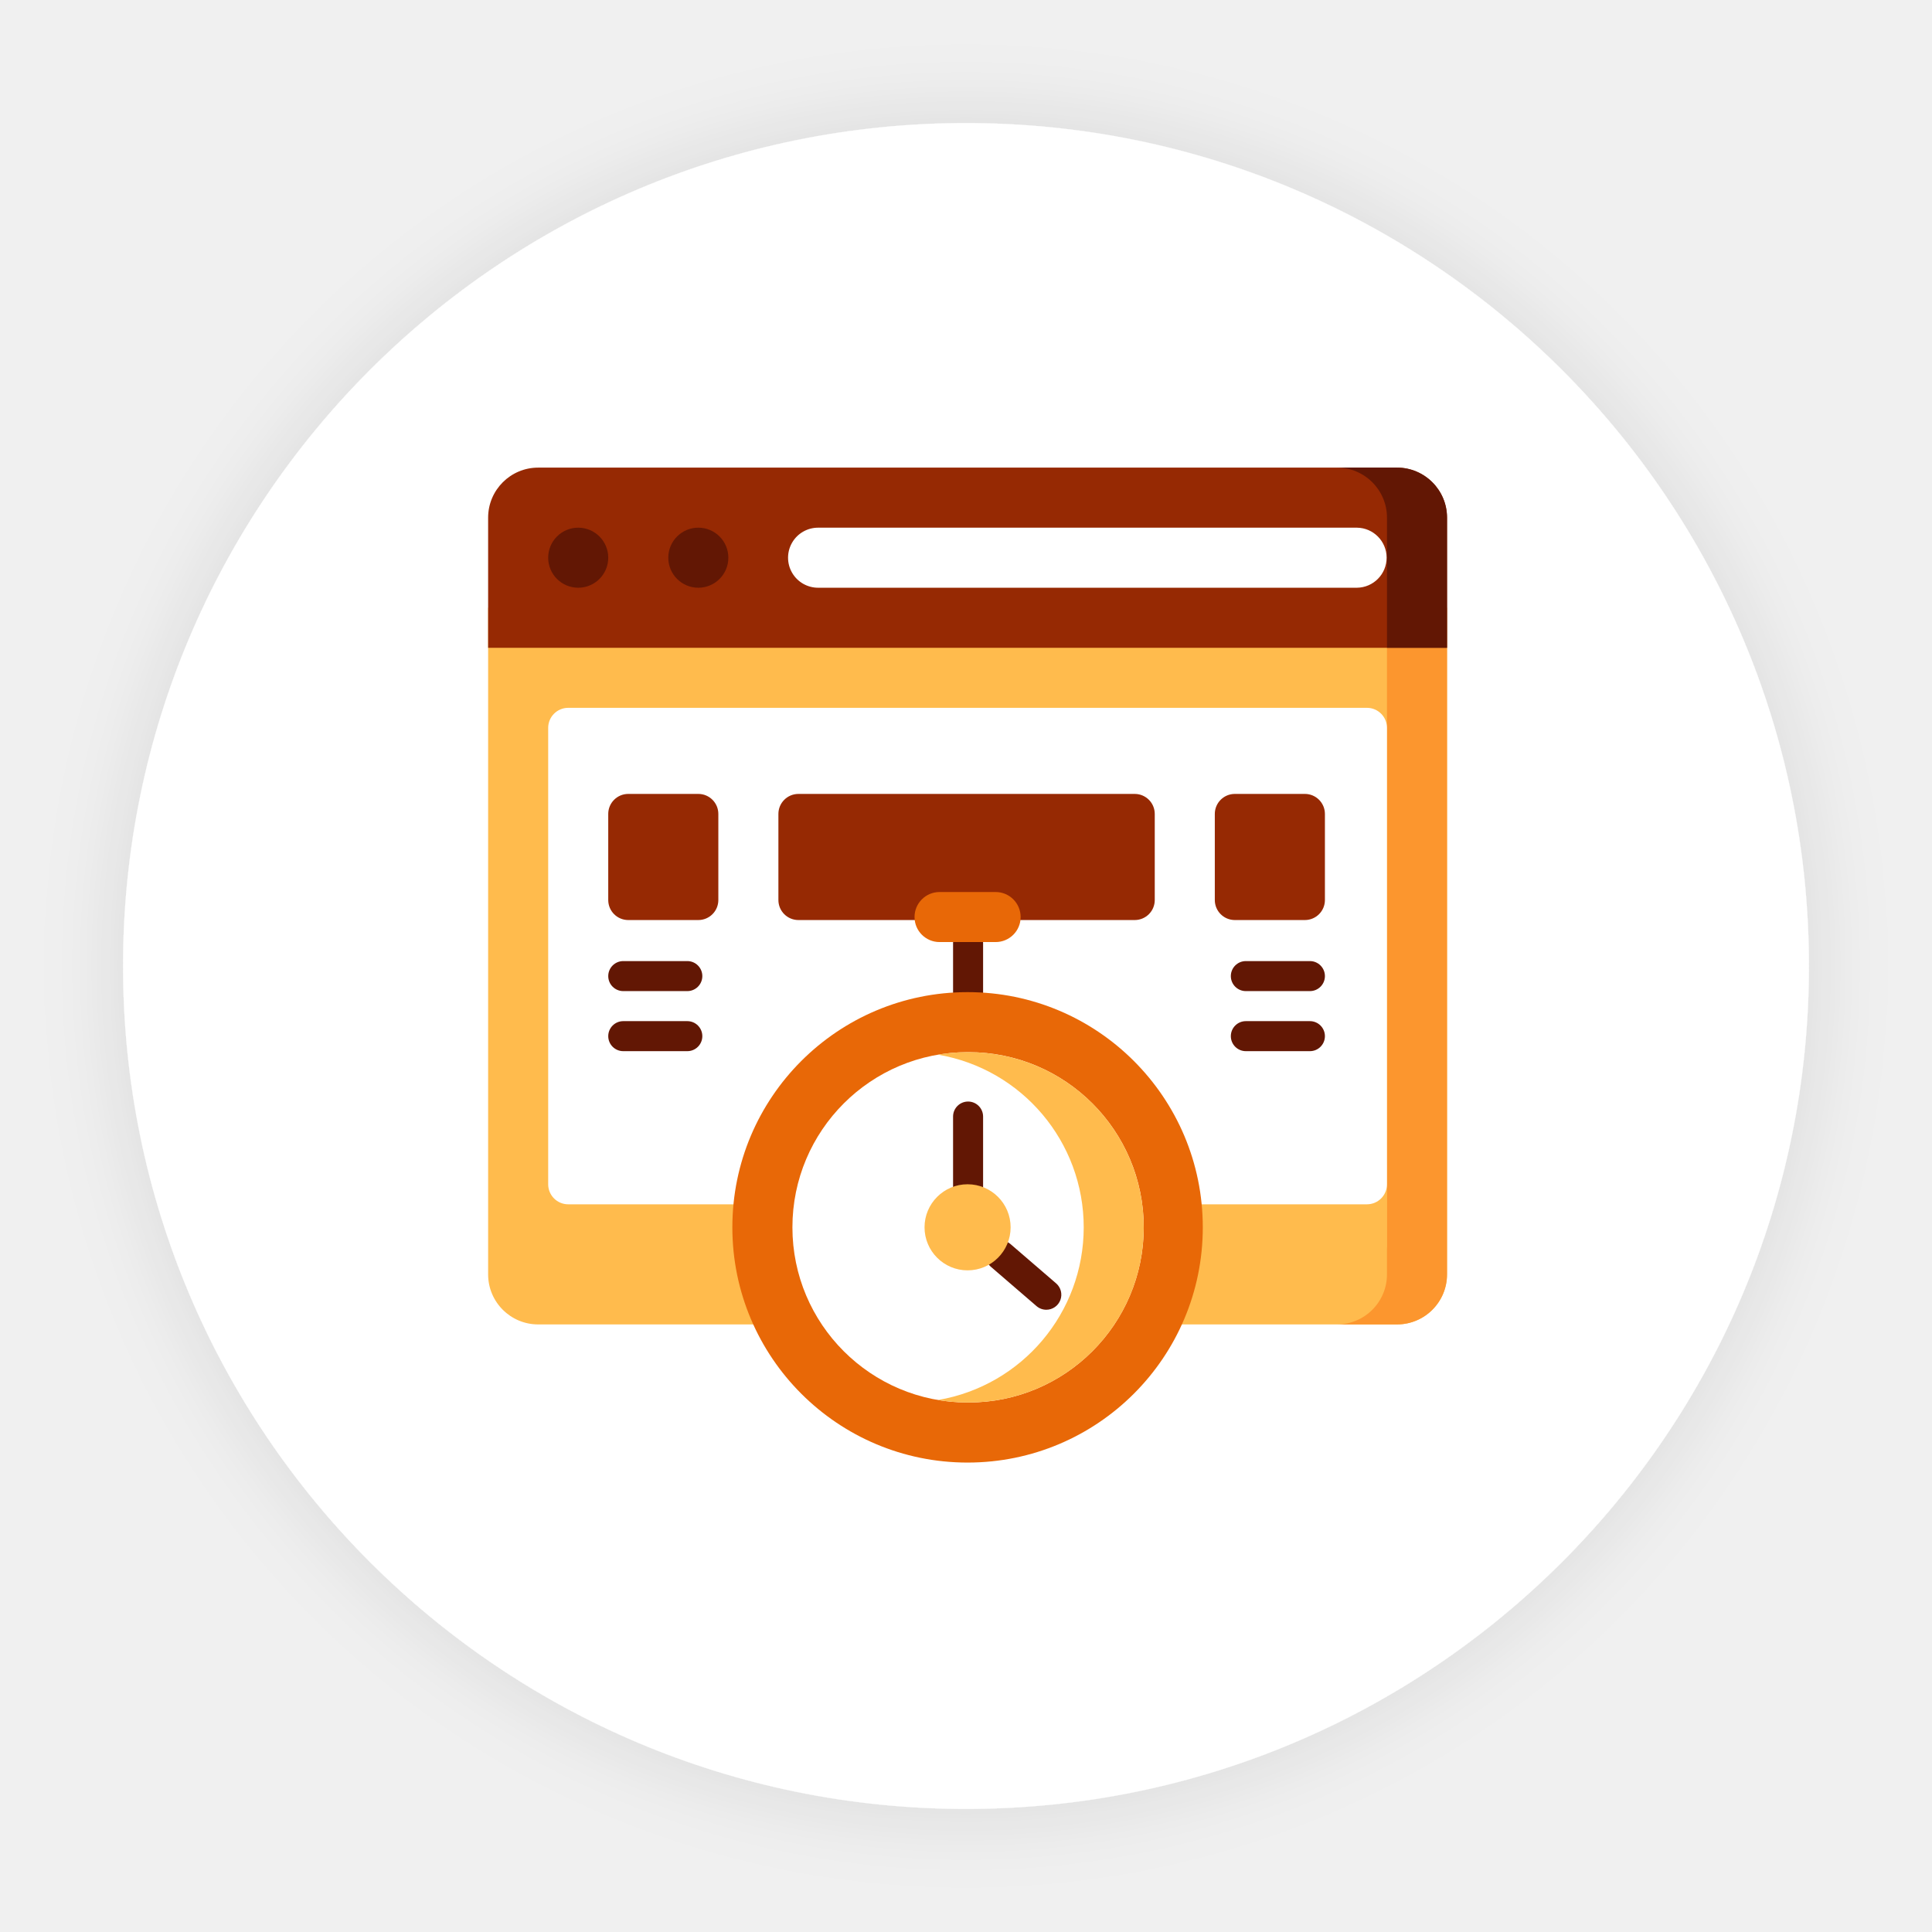
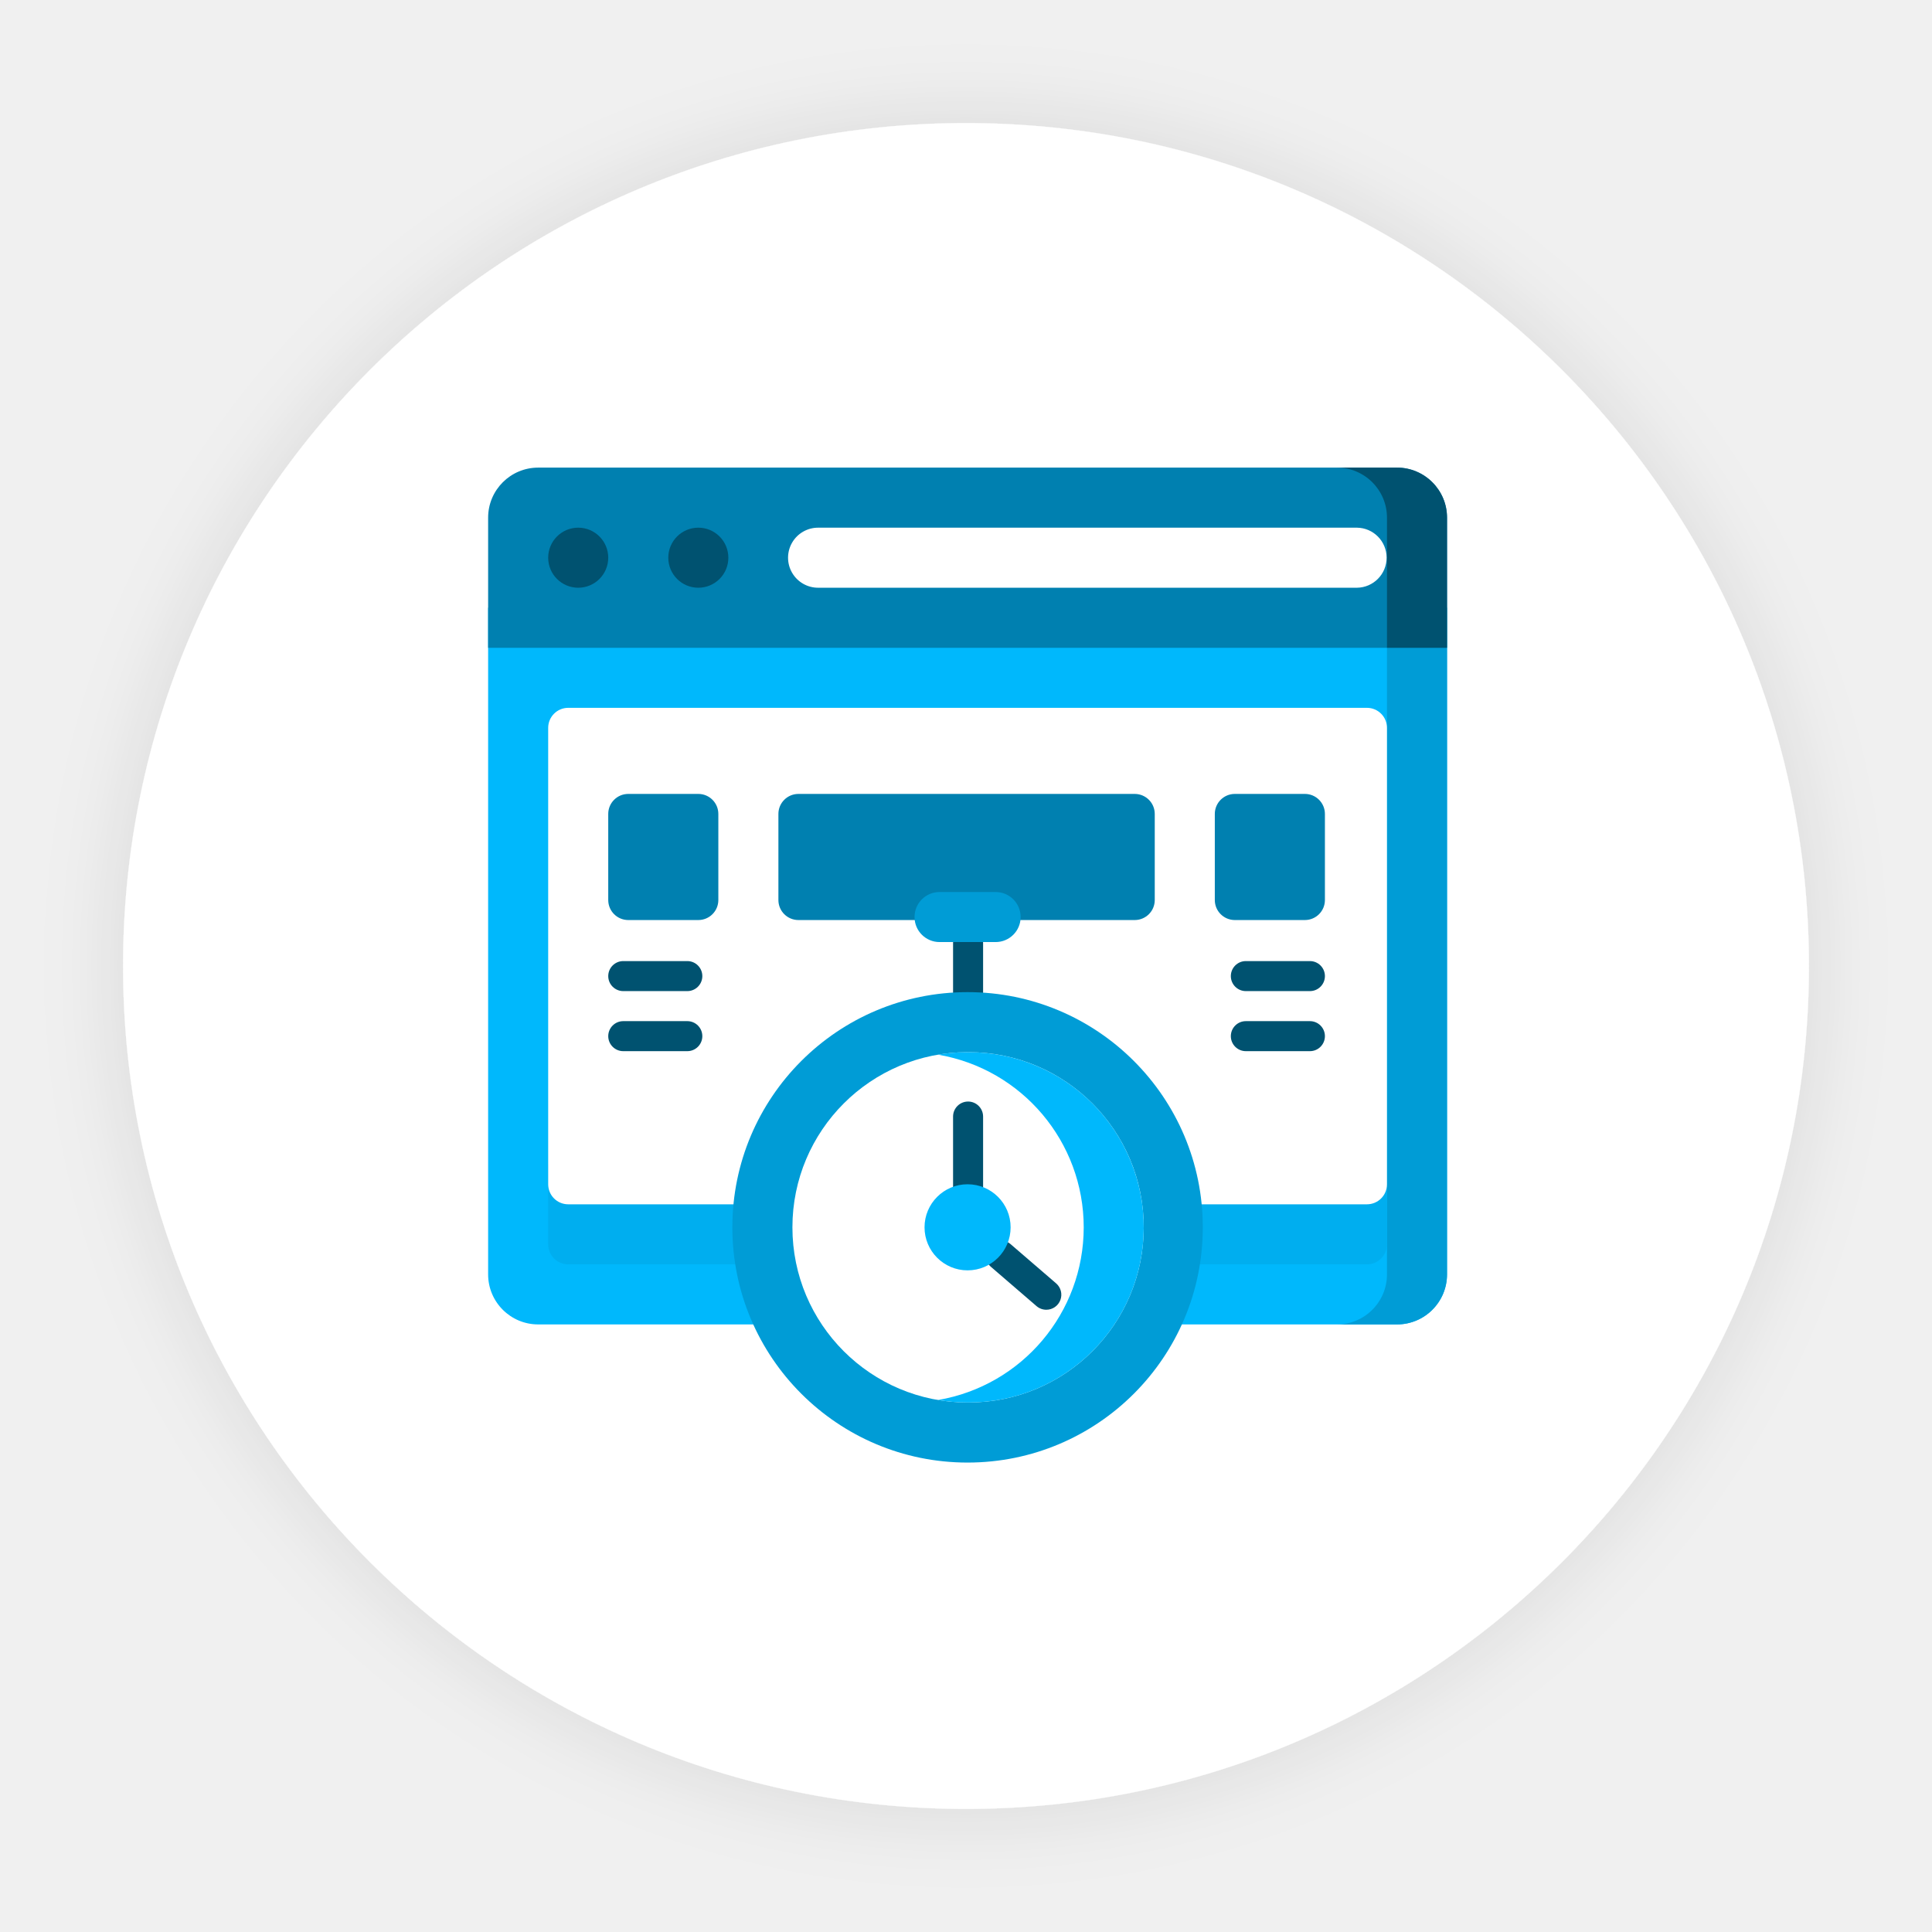
<svg xmlns="http://www.w3.org/2000/svg" width="471" height="471" viewBox="0 0 471 471">
  <defs>
    <filter id="a" x="0" y="0" width="471" height="471" filterUnits="userSpaceOnUse">
      <feOffset input="SourceAlpha" />
      <feGaussianBlur stdDeviation="10" result="b" />
      <feFlood flood-opacity="0.102" />
      <feComposite operator="in" in2="b" />
      <feComposite in="SourceGraphic" />
    </filter>
  </defs>
  <g transform="translate(-215 -12)">
    <g transform="matrix(1, 0, 0, 1, 215, 12)" filter="url(#a)">
      <circle cx="205.5" cy="205.5" r="205.5" transform="translate(30 30)" fill="#fff" />
    </g>
-     <g transform="translate(-1982 -1064)">
-       <path d="M12.2,246.83A12.2,12.2,0,0,1,0,234.629V72.113H233.769V234.629a12.2,12.2,0,0,1-12.2,12.2Zm0,0" transform="translate(2316 1152.05)" fill="#ffbb4d" />
-       <path d="M463.639,92.715V245.471a12.2,12.2,0,0,1-12.2,12.2H436.8a12.2,12.2,0,0,0,12.2-12.2V92.715Zm0,0" transform="translate(2086.13 1141.208)" fill="#fc962e" />
-       <path d="M233.769,43.923H0V12.2A12.2,12.2,0,0,1,12.2,0H221.569a12.2,12.2,0,0,1,12.2,12.2Zm0,0" transform="translate(2316 1190)" fill="#962903" />
-       <path d="M463.639,12.2V43.924H449V12.2A12.2,12.2,0,0,0,436.8,0h14.641A12.2,12.2,0,0,1,463.639,12.2Zm0,0" transform="translate(2086.13 1190)" fill="#621704" />
-       <path d="M235.393,358.5v19.521a4.88,4.88,0,0,1-4.88,4.88H35.786a4.881,4.881,0,0,1-4.88-4.88V358.5Zm0,0" transform="translate(2299.735 1001.333)" fill="#ffbb4d" />
-       <path d="M35.786,244.654a4.88,4.88,0,0,1-4.88-4.88V128.5a4.881,4.881,0,0,1,4.88-4.882H230.513a4.88,4.88,0,0,1,4.88,4.882V239.774a4.878,4.878,0,0,1-4.88,4.88Zm0,0" transform="translate(2299.735 1124.943)" fill="#fff" />
-       <path d="M293.129,45.548H161.848a7.321,7.321,0,1,1,0-14.641H293.129a7.321,7.321,0,0,1,0,14.641Zm0,0" transform="translate(2234.678 1173.735)" fill="#fff" />
-       <path d="M38.227,45.548a7.321,7.321,0,1,1,7.321-7.321A7.32,7.32,0,0,1,38.227,45.548Zm0,0" transform="translate(2299.735 1173.735)" fill="#621704" />
-       <path d="M100.039,45.548a7.321,7.321,0,1,1,7.319-7.321A7.32,7.32,0,0,1,100.039,45.548Zm0,0" transform="translate(2267.206 1173.735)" fill="#621704" />
-       <path d="M401.476,261.26H385.86a3.659,3.659,0,1,1,0-7.319h15.617a3.659,3.659,0,1,1,0,7.319Zm0,0" transform="translate(2114.863 1056.36)" fill="#621704" />
-       <path d="M378.837,198.665h17.08a4.88,4.88,0,0,0,4.882-4.88V172.8a4.882,4.882,0,0,0-4.882-4.882h-17.08a4.88,4.88,0,0,0-4.88,4.882v20.985A4.88,4.88,0,0,0,378.837,198.665Zm0,0" transform="translate(2119.2 1101.631)" fill="#962903" />
-       <path d="M401.476,292.167H385.86a3.659,3.659,0,1,1,0-7.319h15.617a3.659,3.659,0,1,1,0,7.319Zm0,0" transform="translate(2114.863 1040.095)" fill="#621704" />
-       <path d="M81.09,261.26H65.473a3.659,3.659,0,1,1,0-7.319H81.09a3.659,3.659,0,1,1,0,7.319Zm0,0" transform="translate(2283.47 1056.36)" fill="#621704" />
-       <path d="M66.692,198.665h17.08a4.88,4.88,0,0,0,4.882-4.88V172.8a4.882,4.882,0,0,0-4.882-4.882H66.692a4.88,4.88,0,0,0-4.88,4.882v20.985A4.88,4.88,0,0,0,66.692,198.665Zm0,0" transform="translate(2283.47 1101.631)" fill="#962903" />
-       <path d="M81.09,292.167H65.473a3.659,3.659,0,1,1,0-7.319H81.09a3.659,3.659,0,1,1,0,7.319Zm0,0" transform="translate(2283.47 1040.095)" fill="#621704" />
-       <path d="M236.249,167.922h-81.99a4.878,4.878,0,0,0-4.88,4.88v20.985a4.878,4.878,0,0,0,4.88,4.88h81.99a4.88,4.88,0,0,0,4.88-4.88V172.8A4.88,4.88,0,0,0,236.249,167.922Zm0,0" transform="translate(2237.387 1101.629)" fill="#962903" />
-       <path d="M242.92,256.254a3.659,3.659,0,0,1-3.659-3.66V240.6a3.66,3.66,0,0,1,7.321,0v11.991A3.661,3.661,0,0,1,242.92,256.254Zm0,0" transform="translate(2190.086 1065.307)" fill="#621704" />
-       <path d="M183.028,384.6a57.344,57.344,0,1,1,57.343-57.344A57.345,57.345,0,0,1,183.028,384.6Zm0,0" transform="translate(2249.857 1047.958)" fill="#e86807" />
-       <path d="M199.535,386.219h-.242a42.7,42.7,0,0,1,0-85.406h.242a42.7,42.7,0,1,1,0,85.406Zm0,0" transform="translate(2233.593 1031.694)" fill="#fff" />
-       <path d="M281.681,343.76a42.705,42.705,0,0,1-42.7,42.459h-.242a42.3,42.3,0,0,1-7.2-.609,42.705,42.705,0,0,0,.006-84.187,42.1,42.1,0,0,1,7.193-.611h.244A42.706,42.706,0,0,1,281.681,343.76Zm0,0" transform="translate(2194.152 1031.694)" fill="#ffbb4d" />
-       <path d="M239.2,230.6H225.531a6.1,6.1,0,1,1,0-12.2H239.2a6.1,6.1,0,0,1,0,12.2Zm0,0" transform="translate(2200.522 1075.065)" fill="#e86807" />
-       <path d="M242.92,350.078c-2.021,0-3.659.313-3.659-1.708V329.883a3.66,3.66,0,0,1,7.321,0V348.37C246.582,350.391,244.943,350.078,242.92,350.078Zm0,0" transform="translate(2190.086 1018.321)" fill="#621704" />
-       <path d="M270.829,414.591a3.651,3.651,0,0,1-2.387-.886l-11.12-9.578a3.661,3.661,0,0,1,4.778-5.548l11.118,9.578a3.66,3.66,0,0,1-2.389,6.434Zm0,0" transform="translate(2181.25 980.71)" fill="#621704" />
-       <path d="M245.565,379.3A10.493,10.493,0,1,1,235.073,368.8,10.492,10.492,0,0,1,245.565,379.3Zm0,0" transform="translate(2197.813 995.912)" fill="#ffbb4d" />
-     </g>
+     <path d="M12.2,246.83A12.2,12.2,0,0,1,0,234.629V72.113H233.769V234.629a12.2,12.2,0,0,1-12.2,12.2Zm0,0" transform="translate(334 88.05)" fill="#00b8fc" />
+     <path d="M463.639,92.715V245.471a12.2,12.2,0,0,1-12.2,12.2H436.8a12.2,12.2,0,0,0,12.2-12.2V92.715Zm0,0" transform="translate(104.13 77.208)" fill="#009cd6" />
+     <path d="M233.769,43.923H0V12.2A12.2,12.2,0,0,1,12.2,0H221.569a12.2,12.2,0,0,1,12.2,12.2Zm0,0" transform="translate(334 126)" fill="#0080b0" />
+     <path d="M463.639,12.2V43.924H449V12.2A12.2,12.2,0,0,0,436.8,0h14.641A12.2,12.2,0,0,1,463.639,12.2Zm0,0" transform="translate(104.13 126)" fill="#005270" />
+     <path d="M235.393,358.5v19.521a4.88,4.88,0,0,1-4.88,4.88H35.786a4.881,4.881,0,0,1-4.88-4.88V358.5Zm0,0" transform="translate(317.735 -62.667)" fill="#00aeef" />
+     <path d="M35.786,244.654a4.88,4.88,0,0,1-4.88-4.88V128.5a4.881,4.881,0,0,1,4.88-4.882H230.513a4.88,4.88,0,0,1,4.88,4.882V239.774a4.878,4.878,0,0,1-4.88,4.88Zm0,0" transform="translate(317.735 60.943)" fill="#fff" />
+     <path d="M293.129,45.548H161.848a7.321,7.321,0,1,1,0-14.641H293.129a7.321,7.321,0,0,1,0,14.641Zm0,0" transform="translate(252.678 109.735)" fill="#fff" />
+     <path d="M38.227,45.548a7.321,7.321,0,1,1,7.321-7.321A7.32,7.32,0,0,1,38.227,45.548Zm0,0" transform="translate(317.735 109.735)" fill="#005270" />
+     <path d="M100.039,45.548a7.321,7.321,0,1,1,7.319-7.321A7.32,7.32,0,0,1,100.039,45.548Zm0,0" transform="translate(285.206 109.735)" fill="#005270" />
+     <path d="M401.476,261.26H385.86a3.659,3.659,0,1,1,0-7.319h15.617a3.659,3.659,0,1,1,0,7.319Zm0,0" transform="translate(132.863 -7.64)" fill="#005270" />
+     <path d="M378.837,198.665h17.08a4.88,4.88,0,0,0,4.882-4.88V172.8a4.882,4.882,0,0,0-4.882-4.882h-17.08a4.88,4.88,0,0,0-4.88,4.882v20.985A4.88,4.88,0,0,0,378.837,198.665Zm0,0" transform="translate(137.2 37.631)" fill="#0080b0" />
+     <path d="M401.476,292.167H385.86a3.659,3.659,0,1,1,0-7.319h15.617a3.659,3.659,0,1,1,0,7.319Zm0,0" transform="translate(132.863 -23.905)" fill="#005270" />
+     <path d="M81.09,261.26H65.473a3.659,3.659,0,1,1,0-7.319H81.09a3.659,3.659,0,1,1,0,7.319Zm0,0" transform="translate(301.47 -7.64)" fill="#005270" />
+     <path d="M66.692,198.665h17.08a4.88,4.88,0,0,0,4.882-4.88V172.8a4.882,4.882,0,0,0-4.882-4.882H66.692a4.88,4.88,0,0,0-4.88,4.882v20.985A4.88,4.88,0,0,0,66.692,198.665Zm0,0" transform="translate(301.47 37.631)" fill="#0080b0" />
+     <path d="M81.09,292.167H65.473a3.659,3.659,0,1,1,0-7.319H81.09a3.659,3.659,0,1,1,0,7.319Zm0,0" transform="translate(301.47 -23.905)" fill="#005270" />
+     <path d="M236.249,167.922h-81.99a4.878,4.878,0,0,0-4.88,4.88v20.985a4.878,4.878,0,0,0,4.88,4.88h81.99a4.88,4.88,0,0,0,4.88-4.88V172.8A4.88,4.88,0,0,0,236.249,167.922Zm0,0" transform="translate(255.387 37.629)" fill="#0080b0" />
+     <path d="M242.92,256.254a3.659,3.659,0,0,1-3.659-3.66V240.6a3.66,3.66,0,0,1,7.321,0v11.991A3.661,3.661,0,0,1,242.92,256.254Zm0,0" transform="translate(208.086 1.307)" fill="#005270" />
+     <path d="M183.028,384.6a57.344,57.344,0,1,1,57.343-57.344A57.345,57.345,0,0,1,183.028,384.6Zm0,0" transform="translate(267.857 -16.042)" fill="#009cd6" />
+     <path d="M199.535,386.219h-.242a42.7,42.7,0,0,1,0-85.406h.242a42.7,42.7,0,1,1,0,85.406Zm0,0" transform="translate(251.593 -32.306)" fill="#fff" />
+     <path d="M281.681,343.76a42.705,42.705,0,0,1-42.7,42.459h-.242a42.3,42.3,0,0,1-7.2-.609,42.705,42.705,0,0,0,.006-84.187,42.1,42.1,0,0,1,7.193-.611h.244A42.706,42.706,0,0,1,281.681,343.76Zm0,0" transform="translate(212.152 -32.306)" fill="#00b8fc" />
+     <path d="M239.2,230.6H225.531a6.1,6.1,0,1,1,0-12.2H239.2a6.1,6.1,0,0,1,0,12.2Zm0,0" transform="translate(218.522 11.065)" fill="#009cd6" />
+     <path d="M242.92,350.078c-2.021,0-3.659.313-3.659-1.708V329.883a3.66,3.66,0,0,1,7.321,0V348.37C246.582,350.391,244.943,350.078,242.92,350.078Zm0,0" transform="translate(208.086 -45.679)" fill="#005270" />
+     <path d="M270.829,414.591a3.651,3.651,0,0,1-2.387-.886l-11.12-9.578a3.661,3.661,0,0,1,4.778-5.548l11.118,9.578a3.66,3.66,0,0,1-2.389,6.434Zm0,0" transform="translate(199.25 -83.29)" fill="#005270" />
+     <path d="M245.565,379.3A10.493,10.493,0,1,1,235.073,368.8,10.492,10.492,0,0,1,245.565,379.3Zm0,0" transform="translate(215.813 -68.088)" fill="#00b8fc" />
  </g>
</svg>
